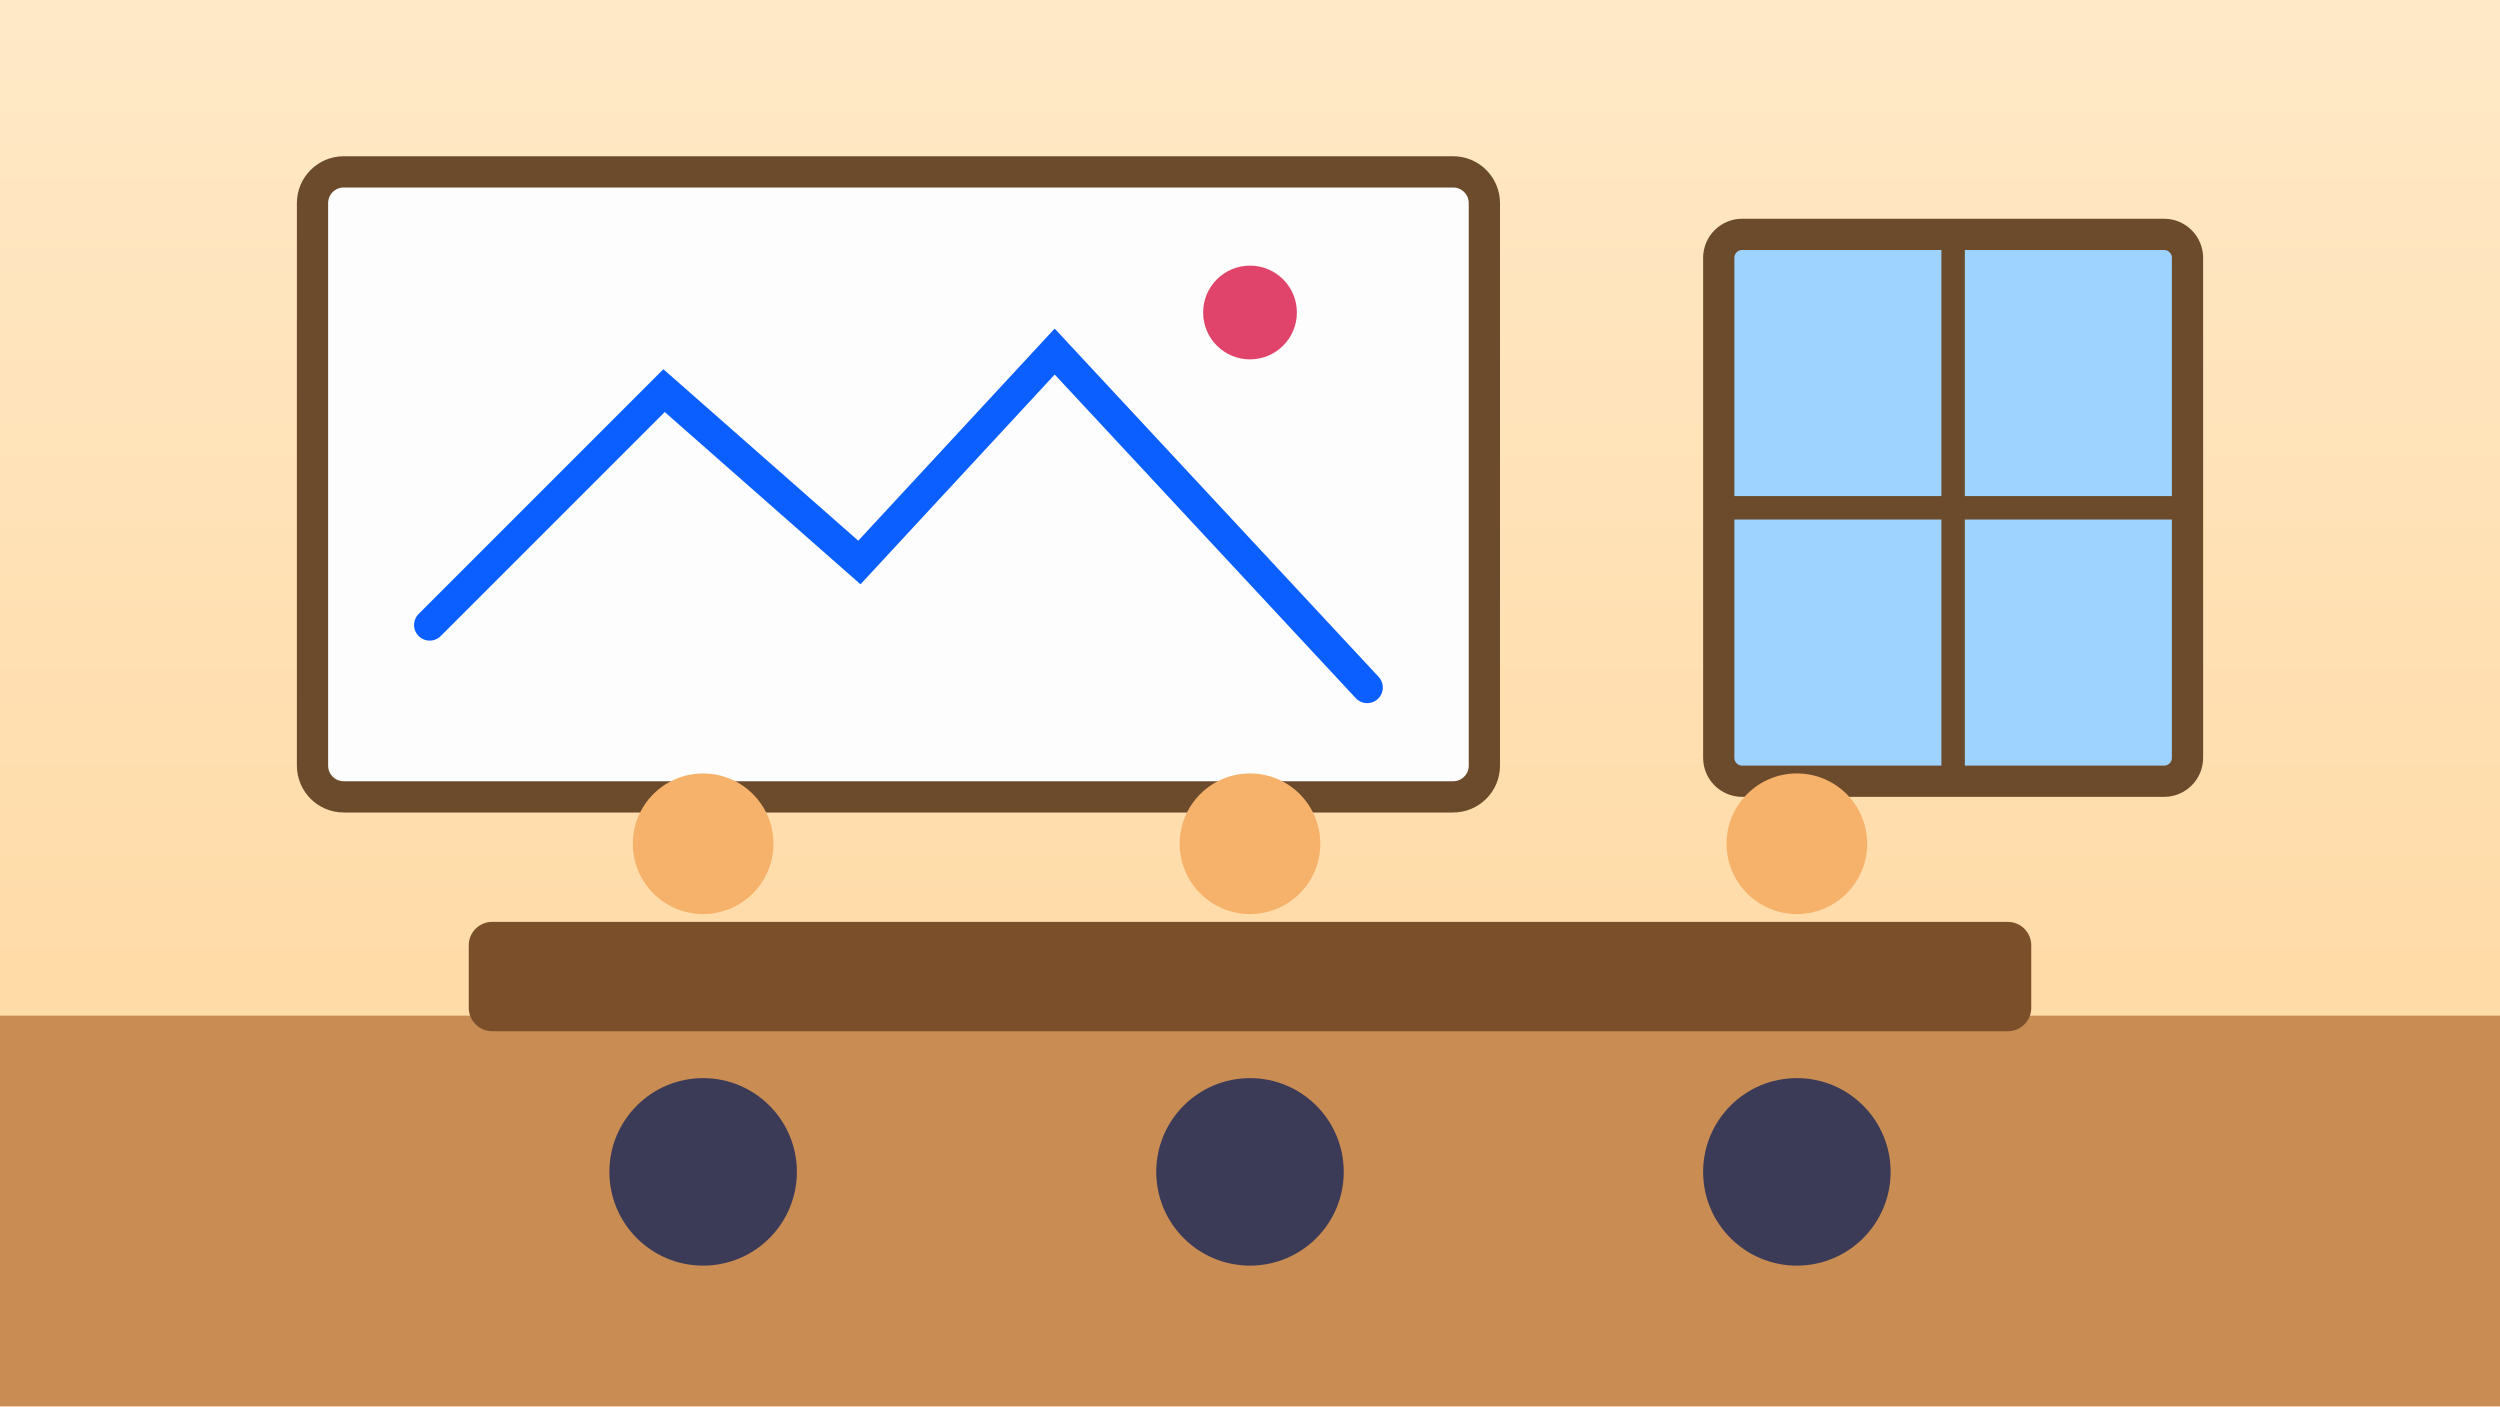
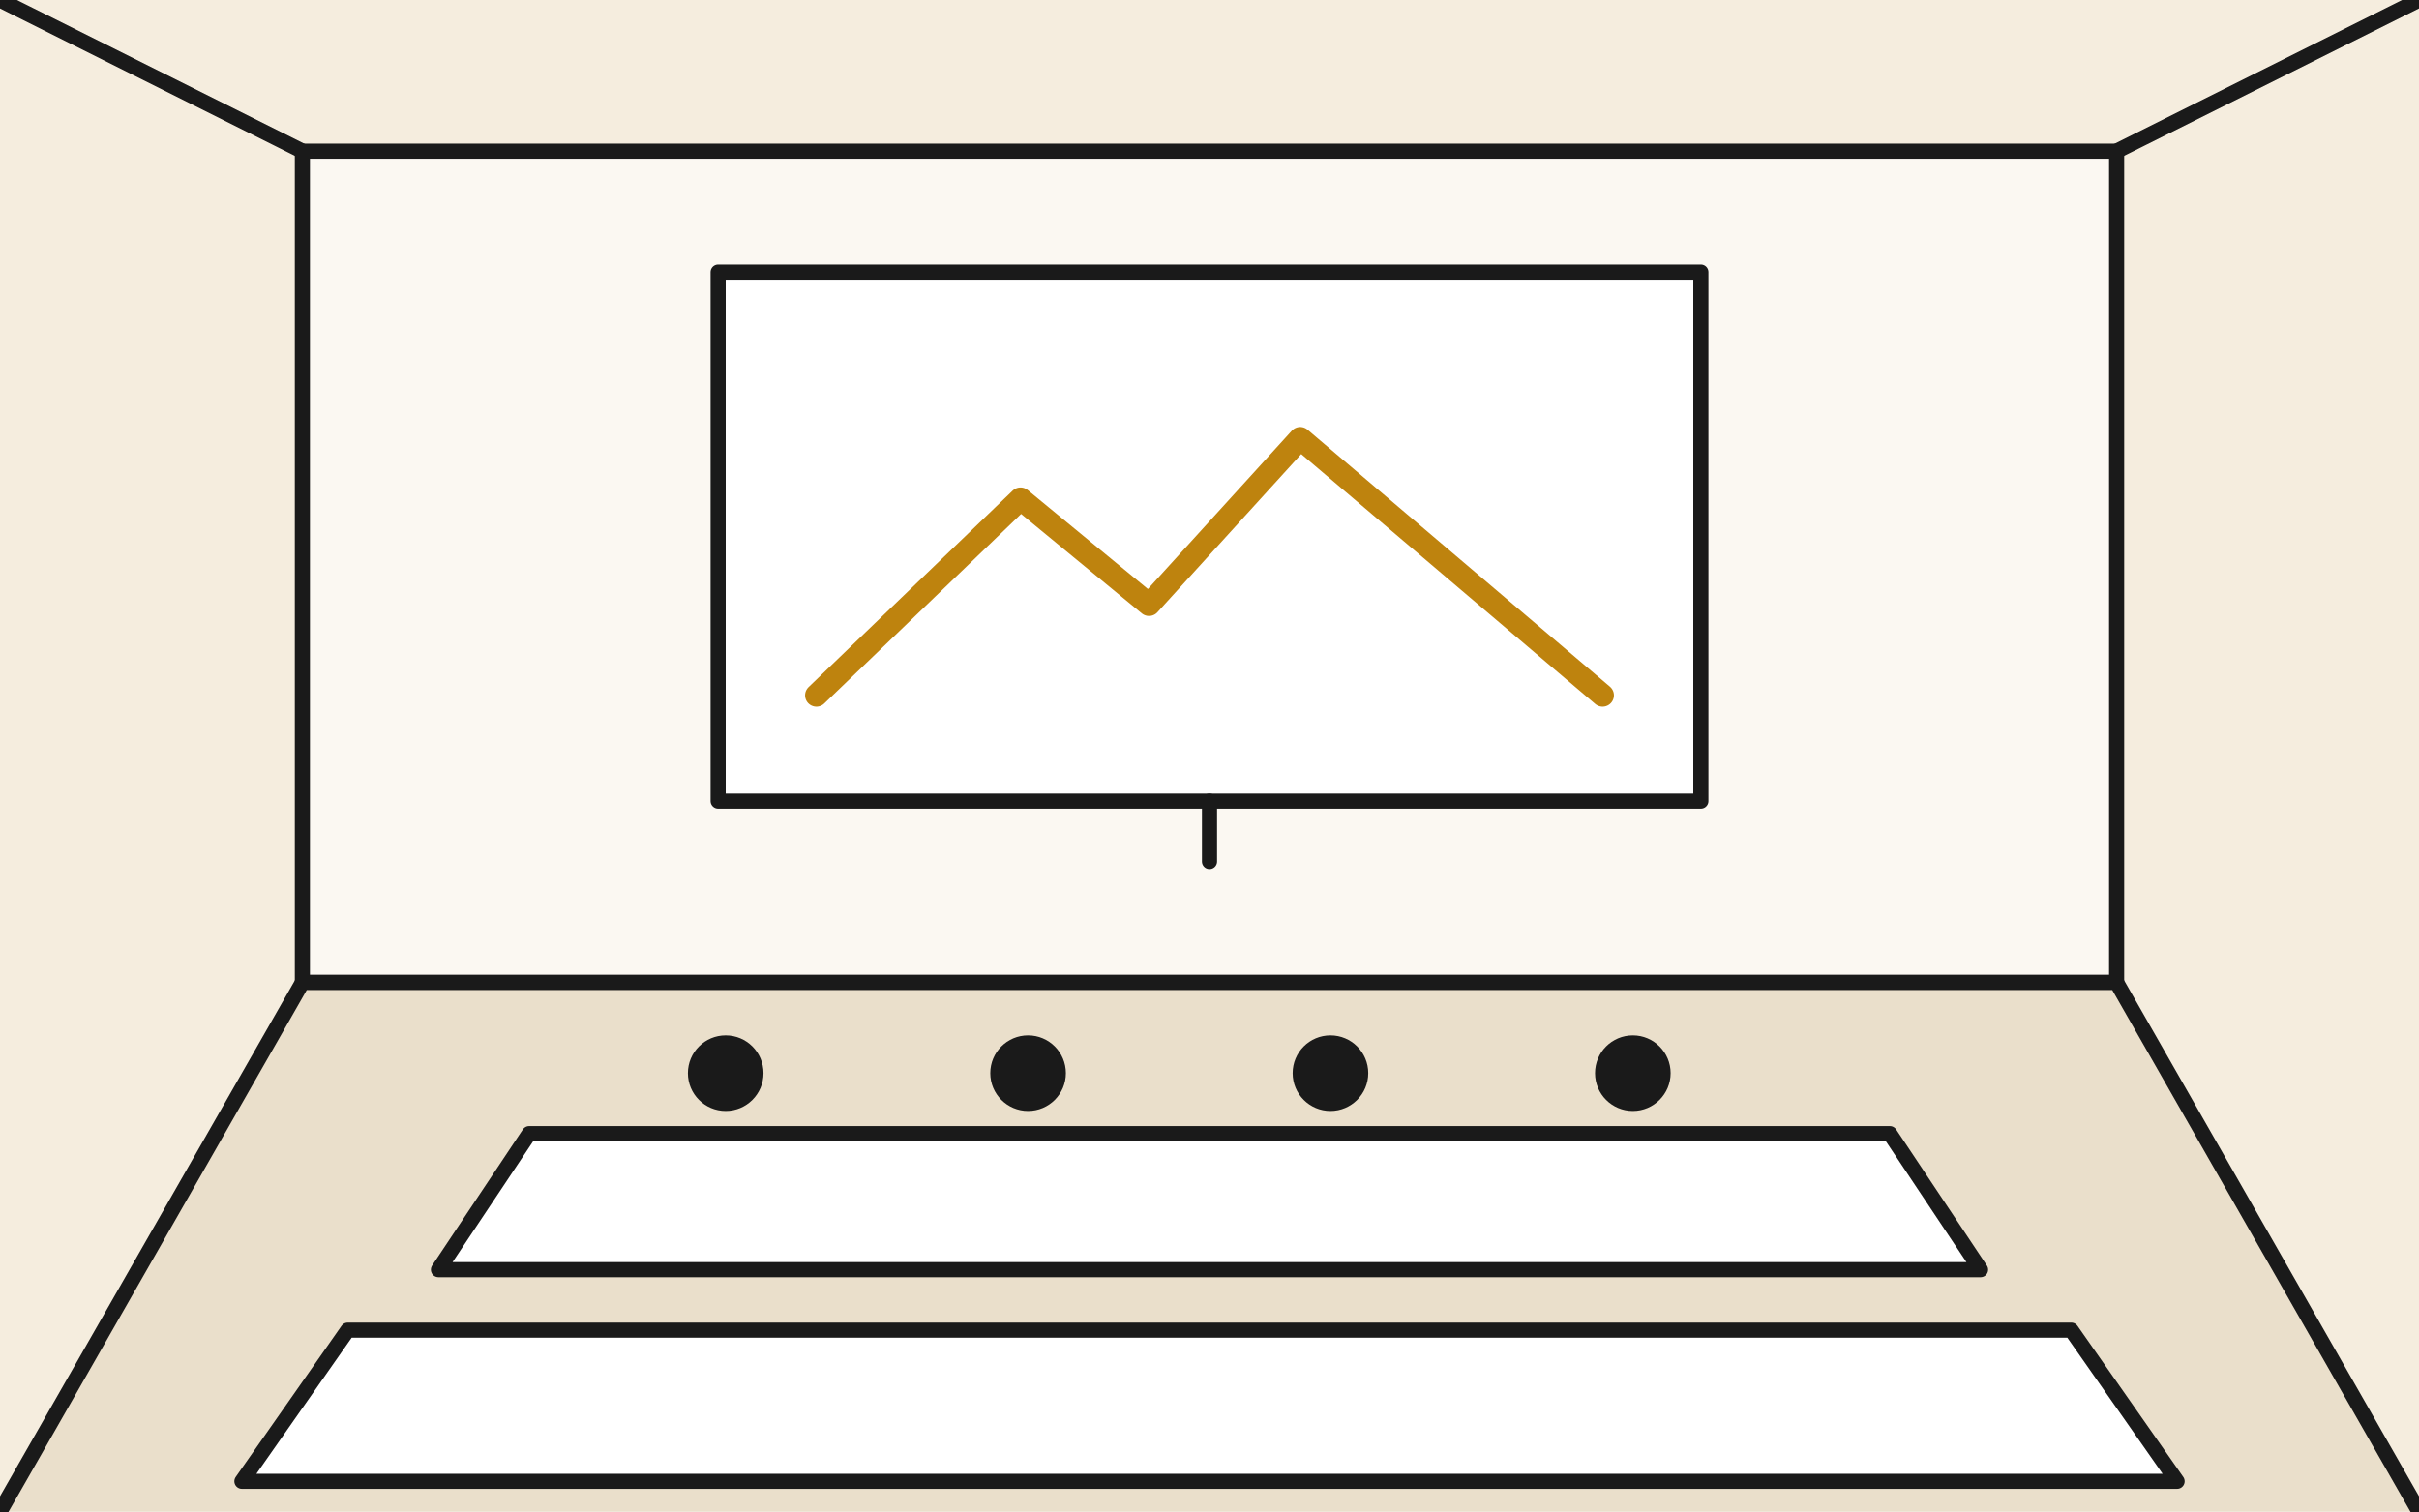
- <svg xmlns="http://www.w3.org/2000/svg" viewBox="0 0 320 180">
-   <defs>
-     <linearGradient id="w" x1="0" y1="0" x2="0" y2="1">
-       <stop offset="0" stop-color="#ffe9c7" />
-       <stop offset="1" stop-color="#ffd59a" />
-     </linearGradient>
-   </defs>
-   <rect width="320" height="180" fill="url(#w)" />
-   <rect y="130" width="320" height="50" fill="#c98c52" />
-   <rect x="40" y="22" width="150" height="80" rx="4" fill="#fdfdfd" stroke="#6b4b2b" stroke-width="4" />
-   <path d="M55 80 L85 50 L110 72 L135 45 L175 88" fill="none" stroke="#0b5fff" stroke-width="4" stroke-linecap="round" />
-   <circle cx="160" cy="40" r="6" fill="#e0446b" />
-   <rect x="220" y="30" width="60" height="70" rx="3" fill="#9fd3ff" stroke="#6b4b2b" stroke-width="4" />
-   <line x1="250" y1="30" x2="250" y2="100" stroke="#6b4b2b" stroke-width="3" />
-   <line x1="220" y1="65" x2="280" y2="65" stroke="#6b4b2b" stroke-width="3" />
-   <rect x="60" y="118" width="200" height="14" rx="3" fill="#7a4f2a" />
-   <g fill="#3b3b58">
-     <circle cx="90" cy="150" r="12" />
-     <circle cx="160" cy="150" r="12" />
-     <circle cx="230" cy="150" r="12" />
-   </g>
-   <g fill="#f6b26b">
-     <circle cx="90" cy="108" r="9" />
-     <circle cx="160" cy="108" r="9" />
-     <circle cx="230" cy="108" r="9" />
+ <svg xmlns="http://www.w3.org/2000/svg" viewBox="0 0 320 200" fill="none" stroke="#1a1a1a" stroke-width="2" stroke-linejoin="round" stroke-linecap="round">
+   <rect width="320" height="200" fill="#F5EDDE" stroke="none" />
+   <path d="M40 20 H280 V130 H40 Z" fill="#FBF8F2" />
+   <path d="M0 200 L40 130 H280 L320 200" fill="#EADFCB" />
+   <path d="M0 0 L40 20 M320 0 L280 20" />
+   <rect x="95" y="36" width="130" height="70" fill="#fff" />
+   <path d="M108 92 L135 66 L152 80 L172 58 L212 92" stroke="#BE830E" stroke-width="3" />
+   <line x1="160" y1="106" x2="160" y2="114" />
+   <path d="M70 150 H250 L262 168 H58 Z" fill="#fff" />
+   <path d="M46 176 H274 L288 196 H32 Z" fill="#fff" />
+   <g fill="#1a1a1a" stroke="none">
+     <circle cx="96" cy="142" r="5" />
+     <circle cx="136" cy="142" r="5" />
+     <circle cx="176" cy="142" r="5" />
+     <circle cx="216" cy="142" r="5" />
  </g>
</svg>
